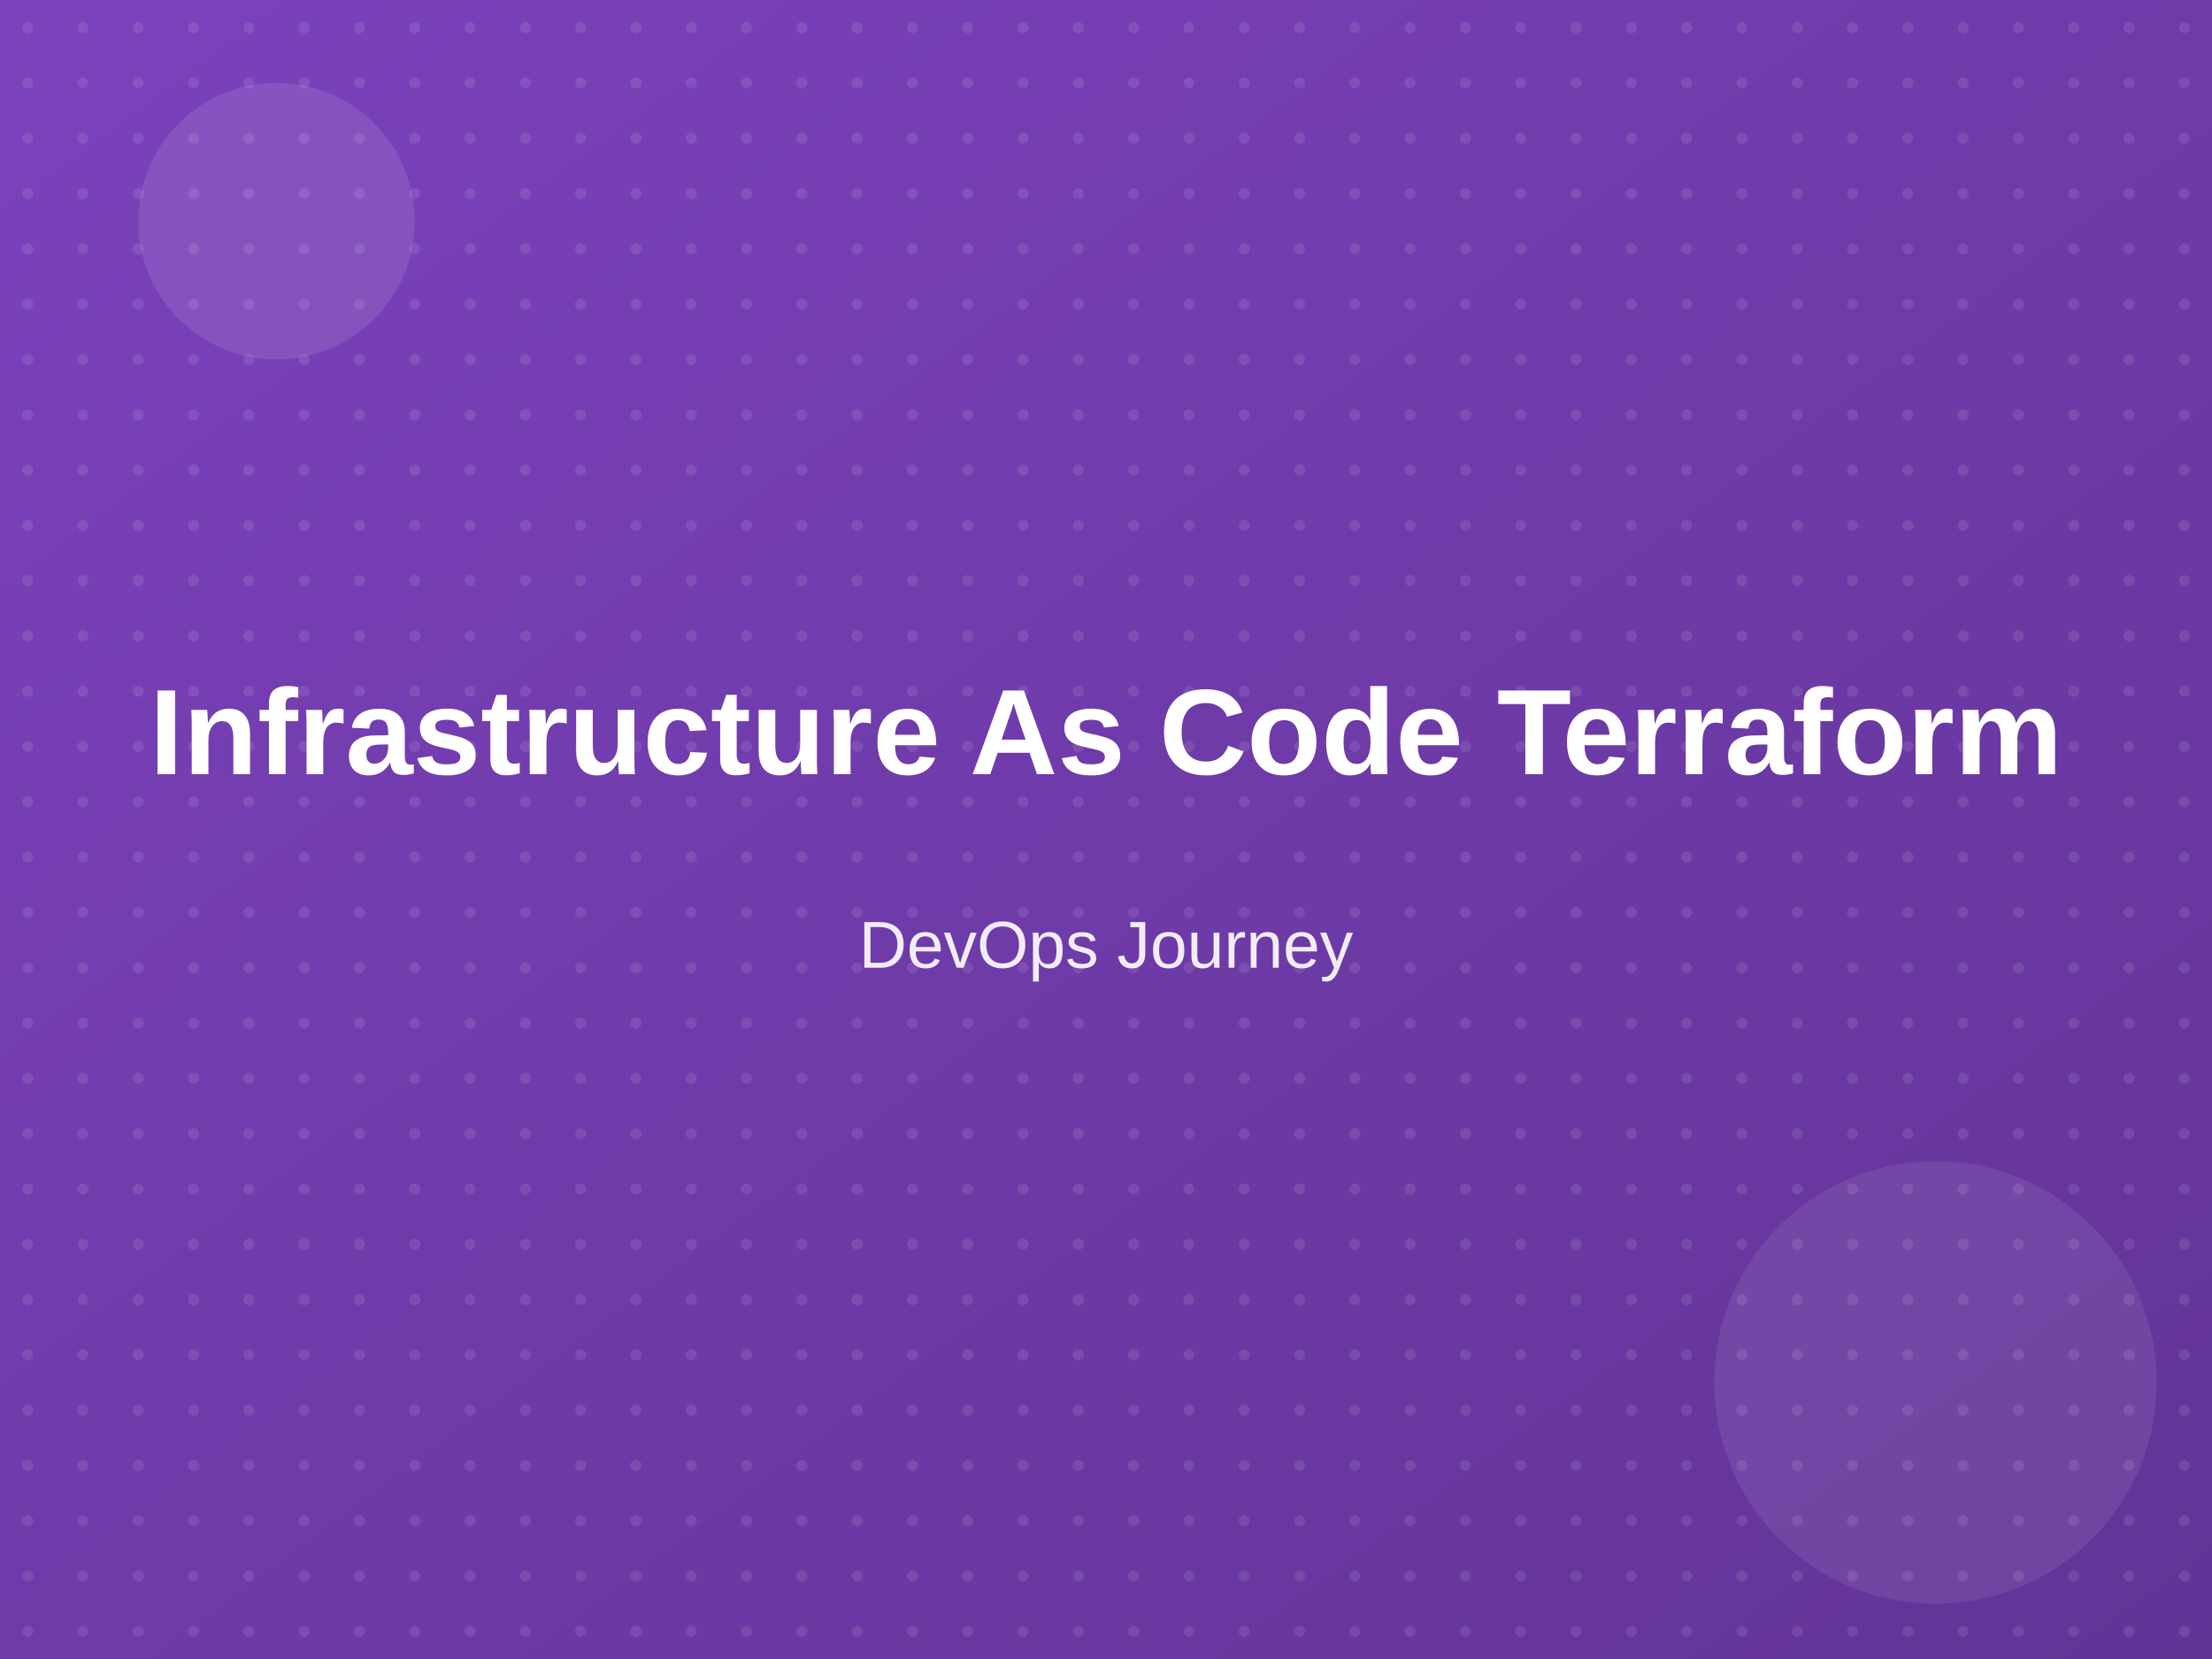
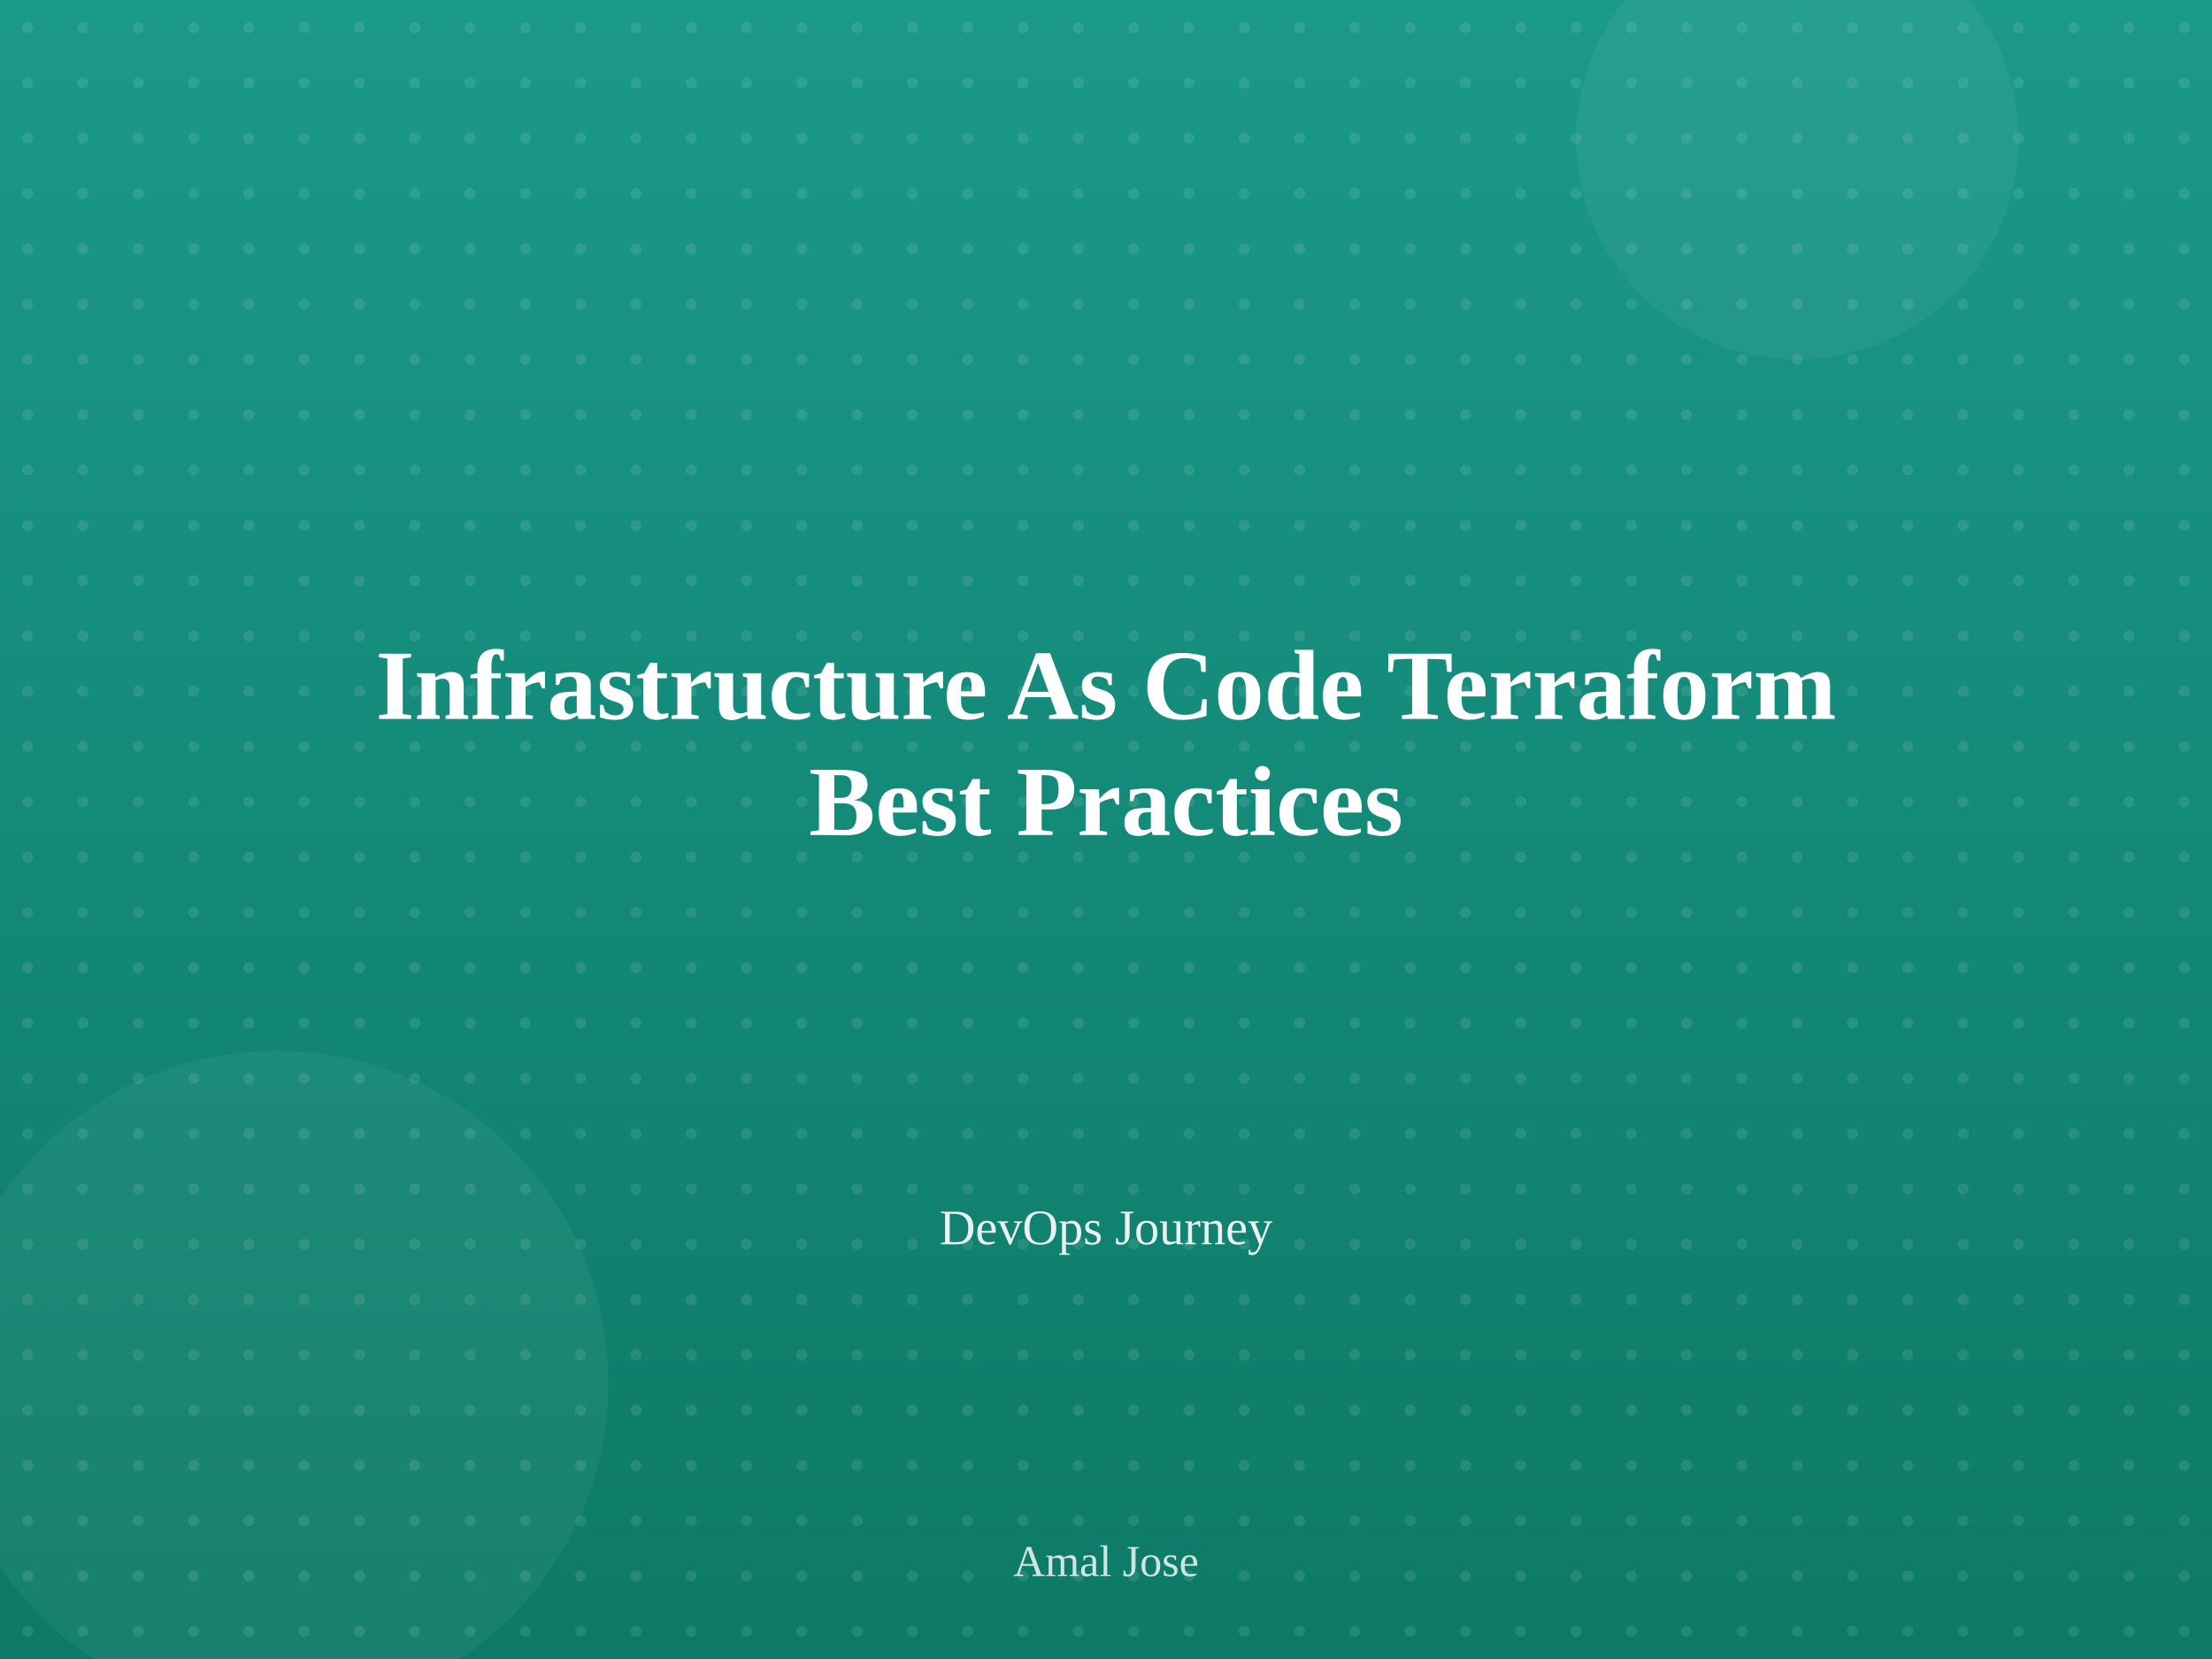
- <svg xmlns="http://www.w3.org/2000/svg" width="800" height="600">
+ <svg xmlns="http://www.w3.org/2000/svg" width="800" height="600" viewBox="0 0 800 600">
  <defs>
-     <linearGradient id="grad" x1="0%" y1="0%" x2="100%" y2="100%">
-       <stop offset="0%" style="stop-color:#7B42BC;stop-opacity:1" />
-       <stop offset="100%" style="stop-color:#623496;stop-opacity:1" />
+     <linearGradient id="grad" x1="0%" y1="0%" x2="0%" y2="100%">
+       <stop offset="0%" style="stop-color:#1B998B;stop-opacity:1" />
+       <stop offset="100%" style="stop-color:#0D7A66;stop-opacity:1" />
    </linearGradient>
    <pattern id="dots" x="20" y="20" width="20" height="20" patternUnits="userSpaceOnUse">
-       <circle cx="10" cy="10" r="2" fill="rgba(255,255,255,0.1)" />
+       <circle cx="10" cy="10" r="2" fill="white" opacity="0.1" />
    </pattern>
  </defs>
  <rect width="800" height="600" fill="url(#grad)" />
  <rect width="800" height="600" fill="url(#dots)" />
-   <circle cx="100" cy="80" r="50" fill="rgba(255,255,255,0.1)" />
-   <circle cx="700" cy="500" r="80" fill="rgba(255,255,255,0.08)" />
-   <text x="400" y="280" font-size="44" font-family="Arial, sans-serif" font-weight="bold" text-anchor="middle" fill="white" word-spacing="10">
-     Infrastructure As Code Terraform
-   </text>
-   <text x="400" y="350" font-size="24" font-family="Arial, sans-serif" text-anchor="middle" fill="rgba(255,255,255,0.9)">
-     DevOps Journey
-   </text>
+   <circle cx="650" cy="50" r="80" fill="white" opacity="0.05" />
+   <circle cx="100" cy="500" r="120" fill="white" opacity="0.05" />
+   <g>
+     <text x="400" y="260" font-size="36" font-weight="bold" text-anchor="middle" fill="white">Infrastructure As Code Terraform</text>
+     <text x="400" y="302" font-size="36" font-weight="bold" text-anchor="middle" fill="white">Best Practices</text>
+   </g>
+   <text x="400" y="450" font-size="18" text-anchor="middle" fill="white" opacity="0.9">DevOps Journey</text>
+   <text x="400" y="570" font-size="16" text-anchor="middle" fill="white" opacity="0.8">Amal Jose</text>
</svg>
